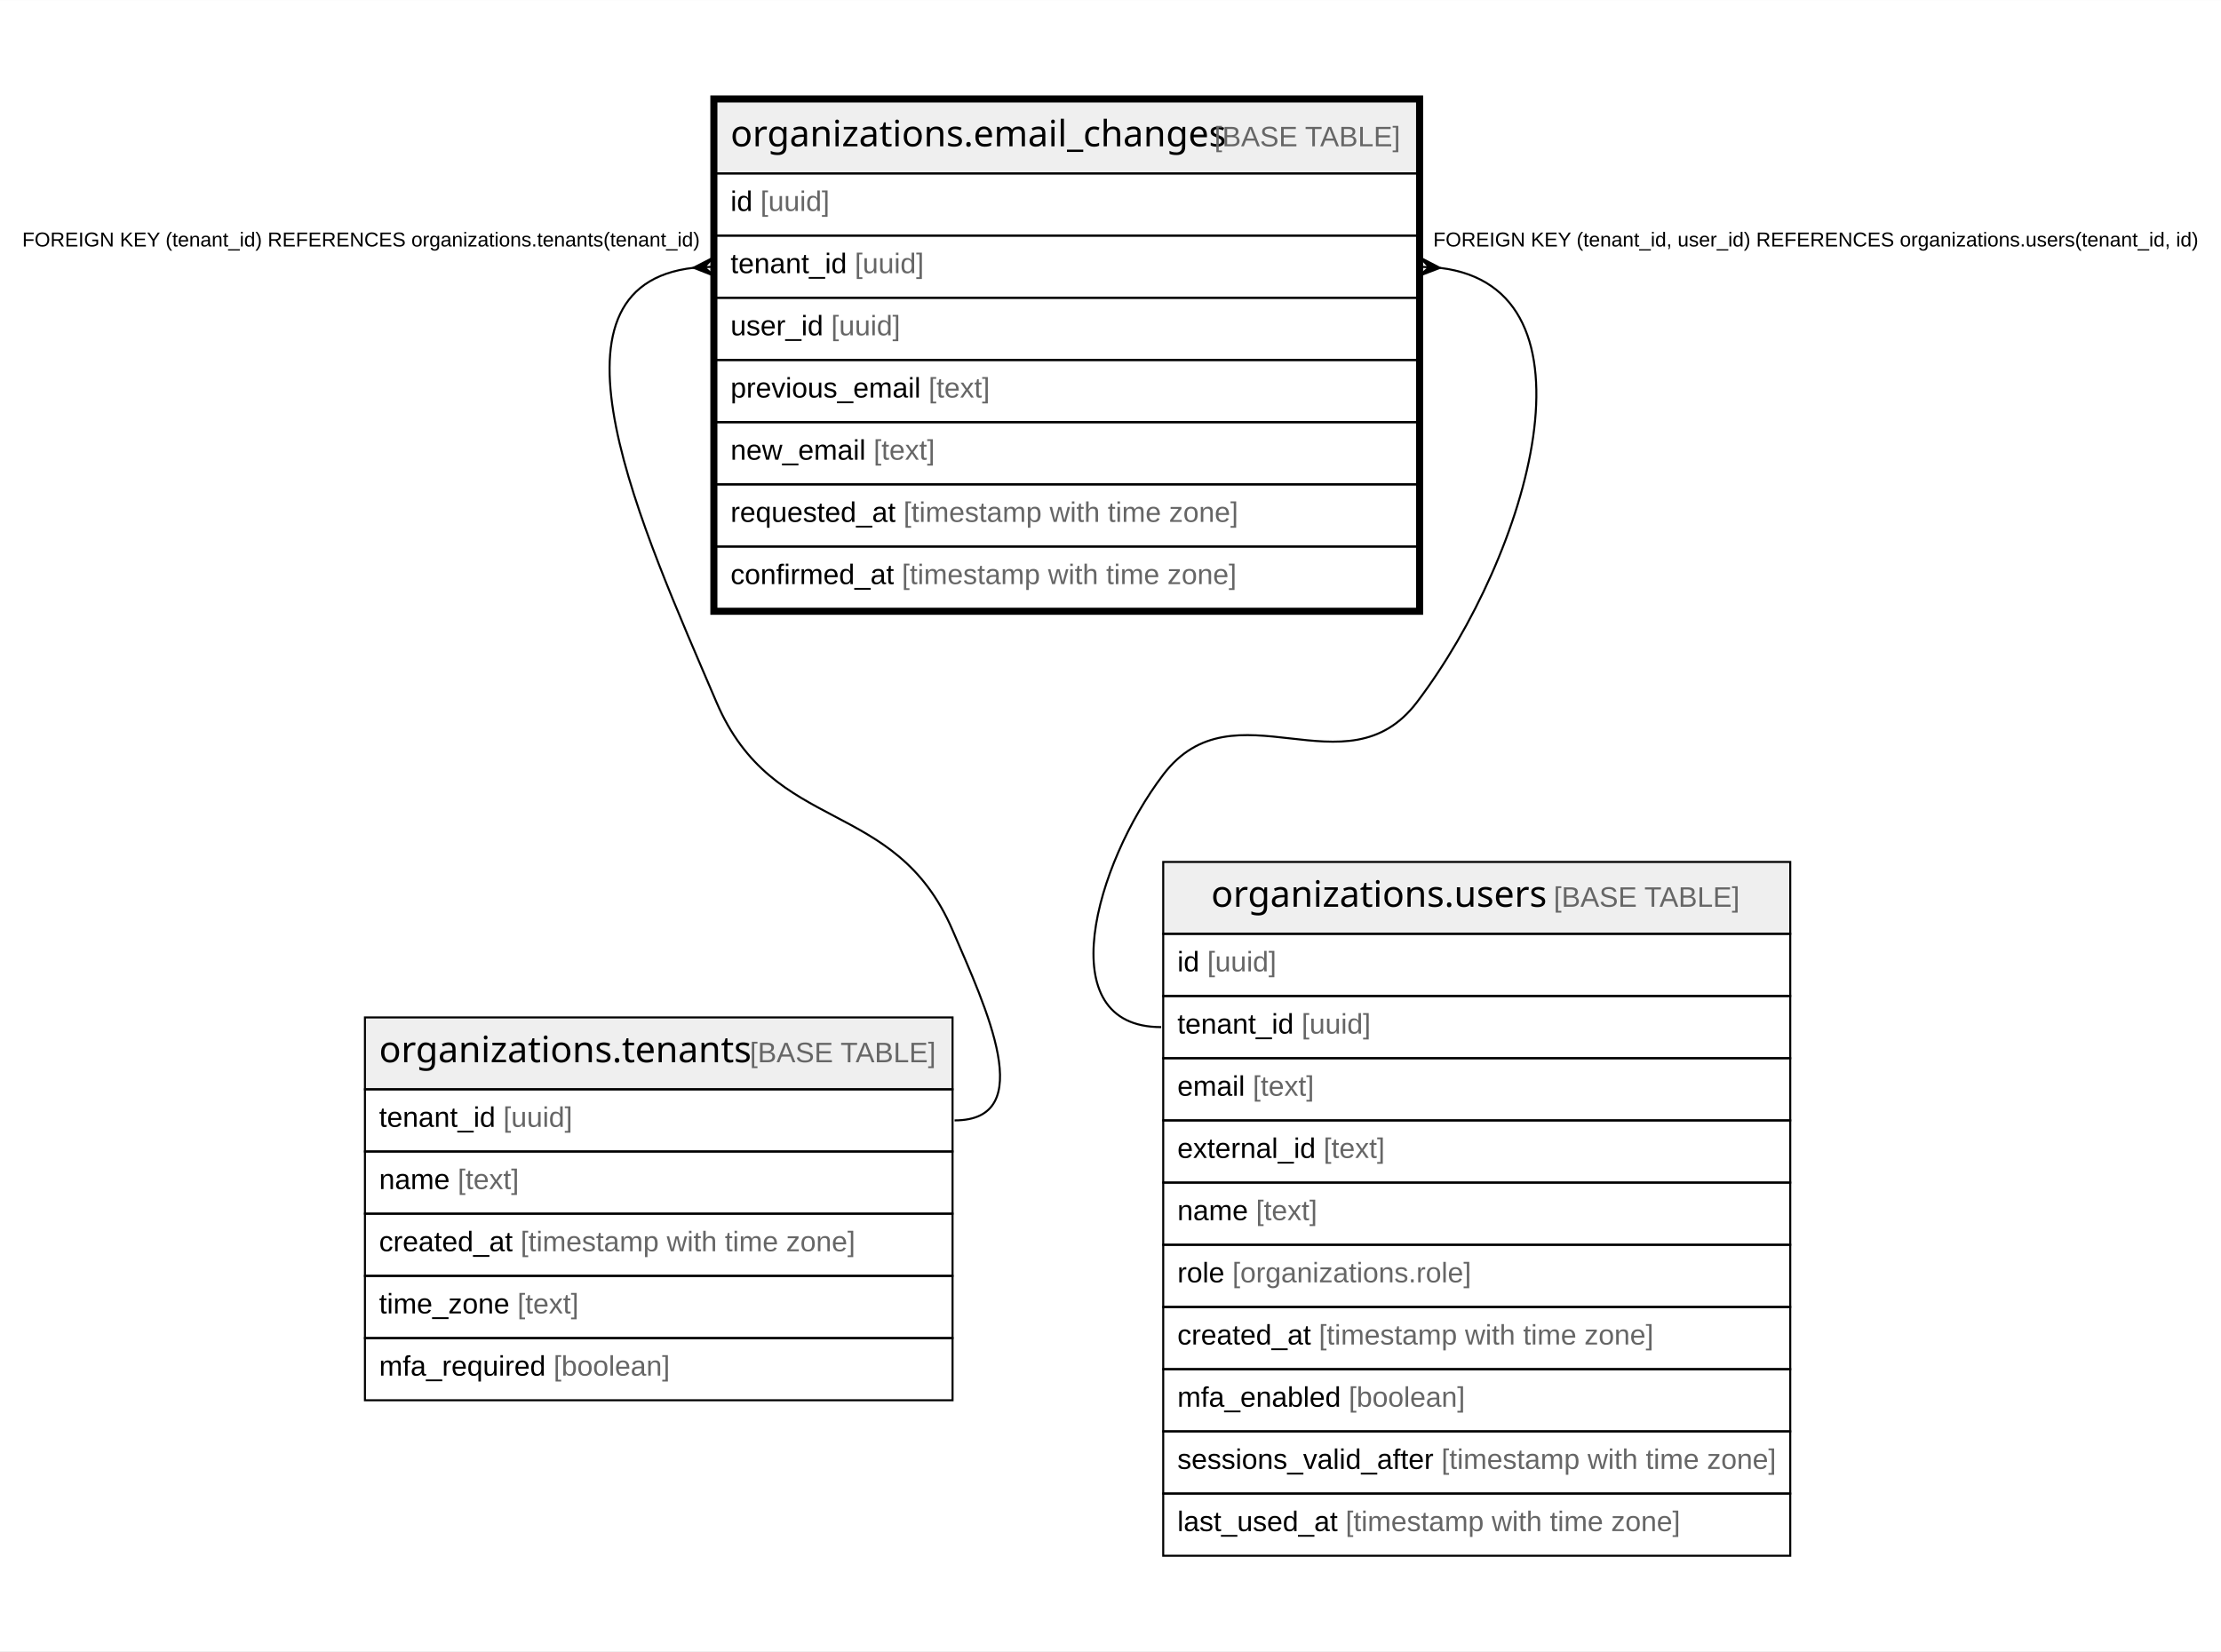
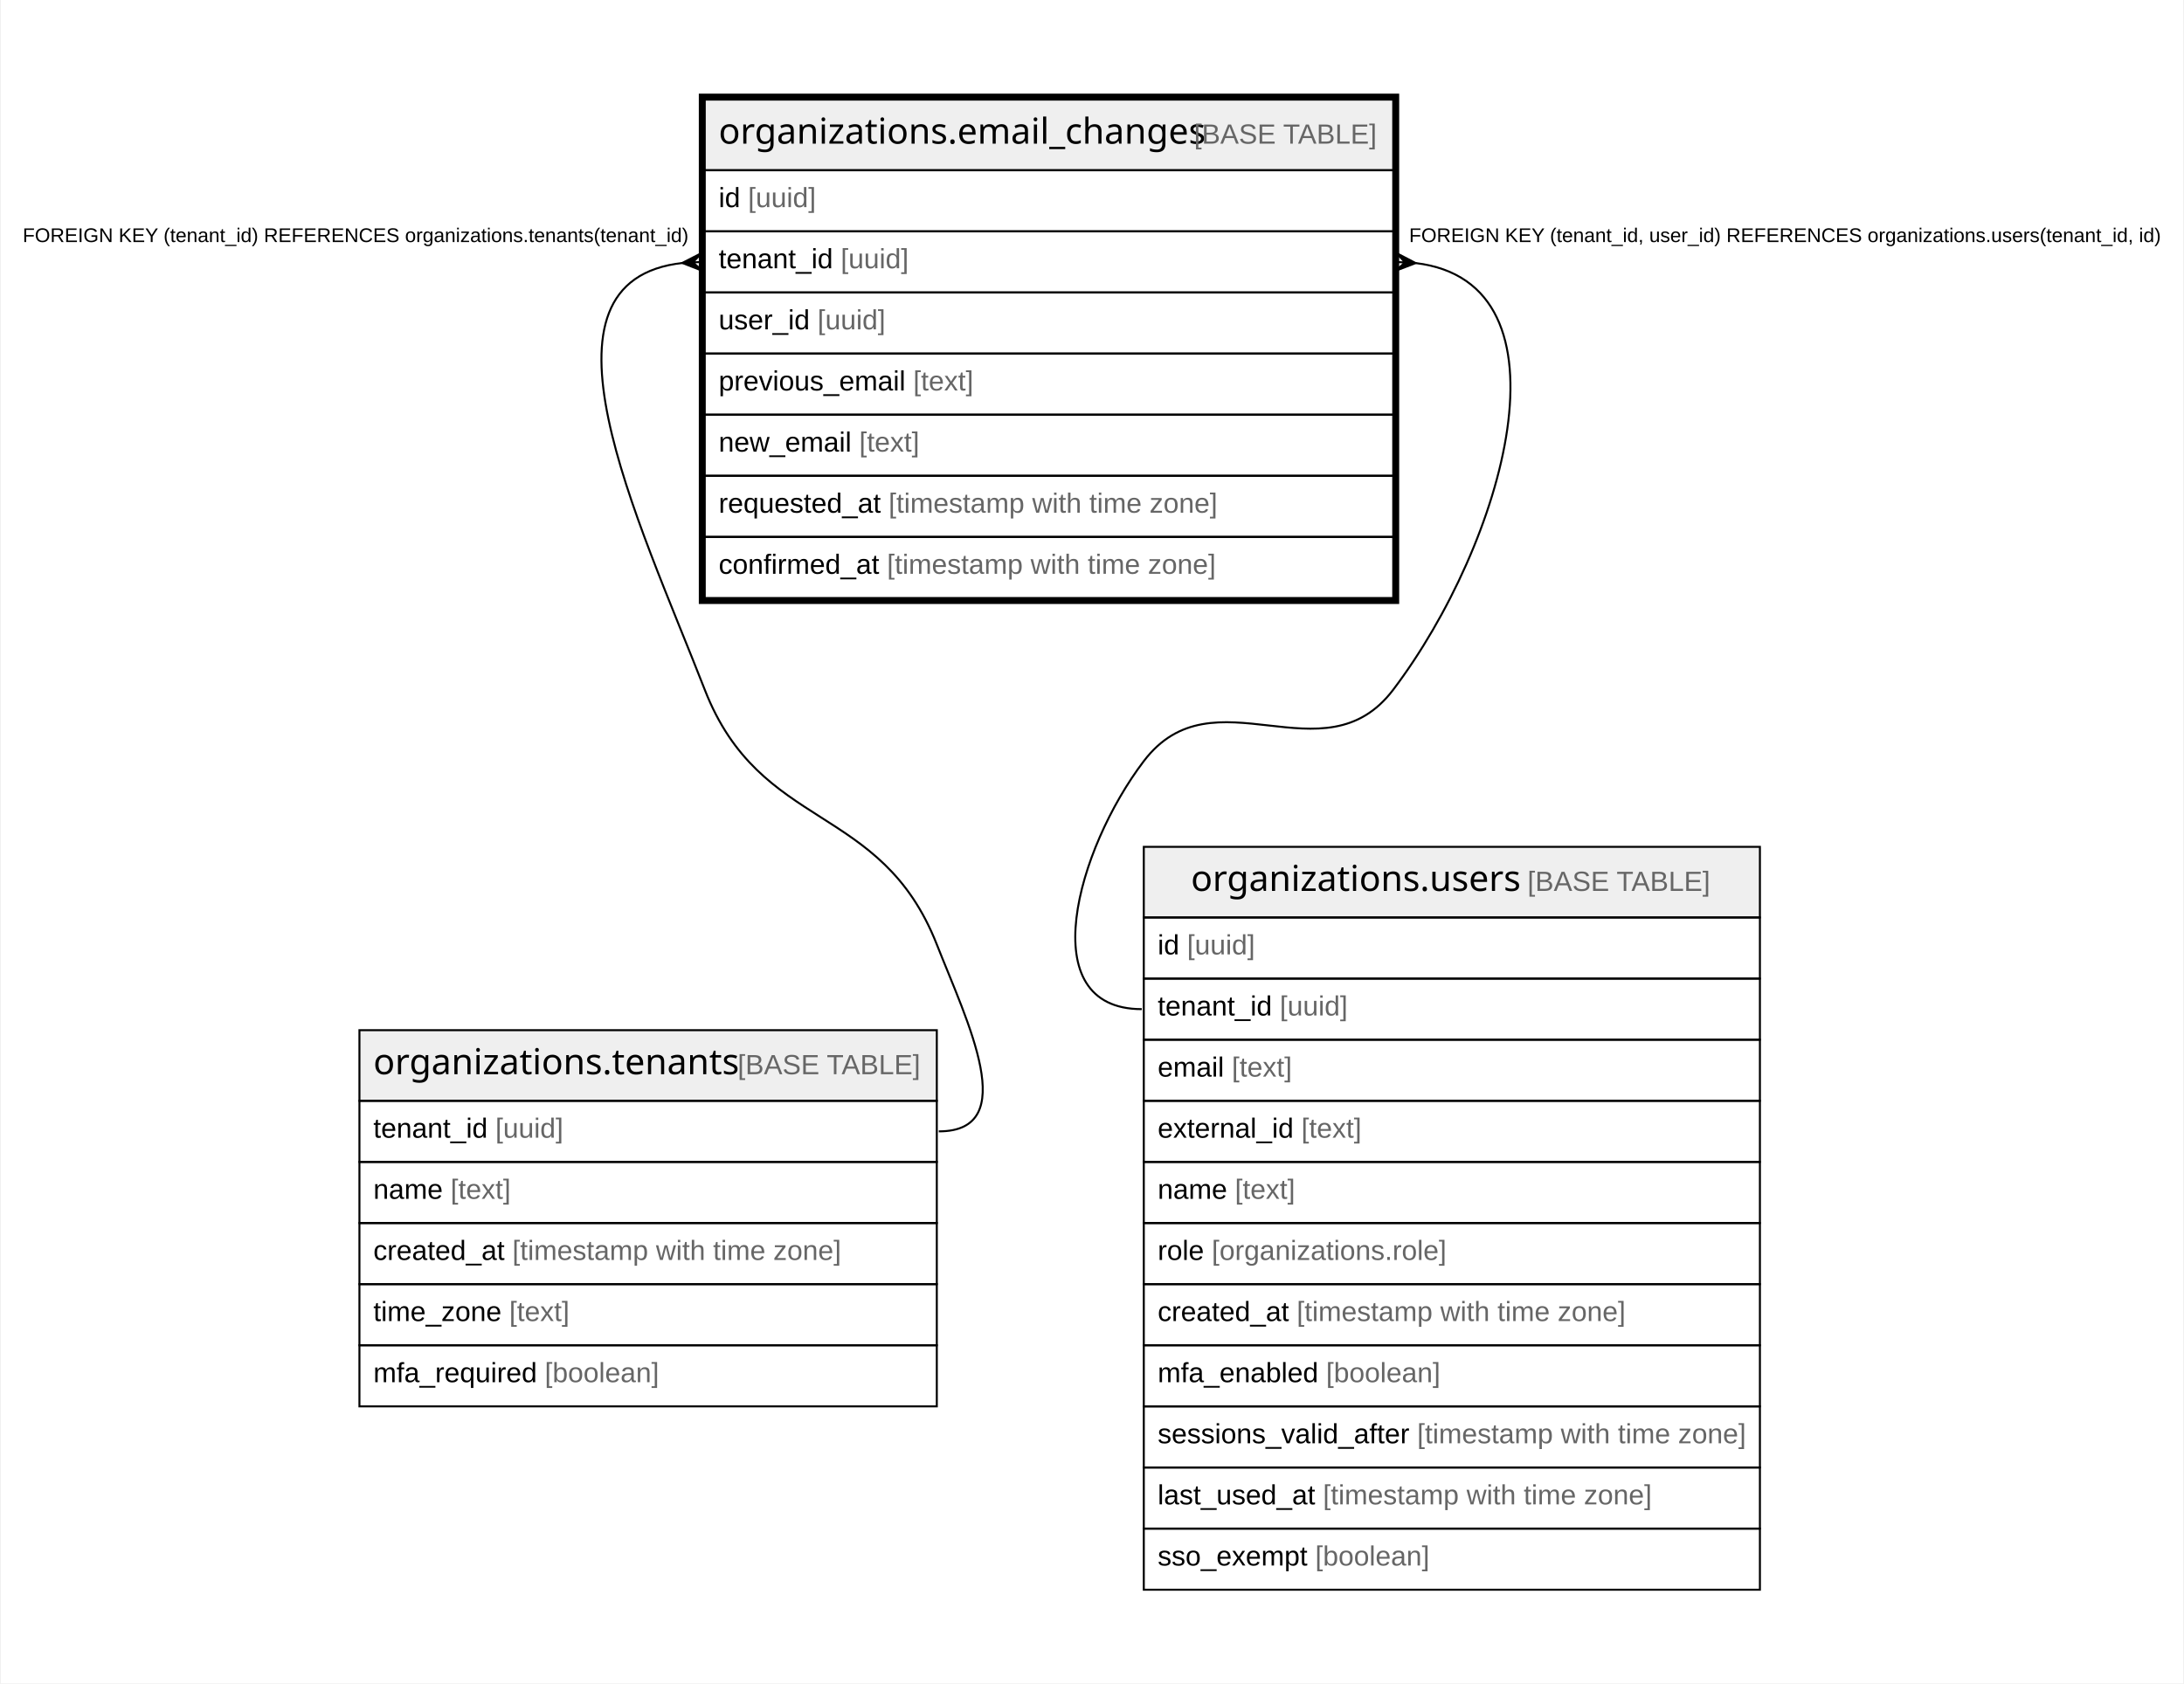
- <svg xmlns="http://www.w3.org/2000/svg" width="1100pt" height="818pt" viewBox="0.00 0.00 1099.66 817.60">
-   <g id="graph0" class="graph" transform="scale(1 1) rotate(0) translate(4 813.6)">
-     <polygon fill="white" stroke="none" points="-4,4 -4,-813.6 1095.66,-813.6 1095.66,4 -4,4" />
+ <svg xmlns="http://www.w3.org/2000/svg" width="1100pt" height="848pt" viewBox="0.00 0.00 1099.66 848.40">
+   <g id="graph0" class="graph" transform="scale(1 1) rotate(0) translate(4 844.4)">
+     <polygon fill="white" stroke="none" points="-4,4 -4,-844.4 1095.66,-844.4 1095.66,4 -4,4" />
    <g id="node1" class="node">
-       <polygon fill="#efefef" stroke="none" points="350.7,-727.8 350.7,-763.4 697.62,-763.4 697.62,-727.8 350.7,-727.8" />
-       <polygon fill="none" stroke="black" points="350.7,-727.8 350.7,-763.4 697.62,-763.4 697.62,-727.8 350.7,-727.8" />
-       <text text-anchor="start" x="357.7" y="-741.2" font-family="Arial Bold" font-size="18.00">organizations.email_changes</text>
-       <text text-anchor="start" x="566.13" y="-741.2" font-family="Arial" font-size="14.00">    </text>
-       <text text-anchor="start" x="597.24" y="-741.2" font-family="Arial" font-size="14.00" fill="#666666">[BASE TABLE]</text>
+       <polygon fill="#efefef" stroke="none" points="350.7,-758.6 350.7,-794.2 697.62,-794.2 697.62,-758.6 350.7,-758.6" />
+       <polygon fill="none" stroke="black" points="350.7,-758.6 350.7,-794.2 697.62,-794.2 697.62,-758.6 350.7,-758.6" />
+       <text text-anchor="start" x="357.7" y="-772" font-family="Arial Bold" font-size="18.00">organizations.email_changes</text>
+       <text text-anchor="start" x="566.13" y="-772" font-family="Arial" font-size="14.00">    </text>
+       <text text-anchor="start" x="597.24" y="-772" font-family="Arial" font-size="14.00" fill="#666666">[BASE TABLE]</text>
+       <polygon fill="none" stroke="black" points="350.7,-727.8 350.7,-758.6 697.62,-758.6 697.62,-727.8 350.7,-727.8" />
+       <text text-anchor="start" x="357.7" y="-740" font-family="Arial" font-size="14.00">id </text>
+       <text text-anchor="start" x="372.49" y="-740" font-family="Arial" font-size="14.00" fill="#666666">[uuid]</text>
      <polygon fill="none" stroke="black" points="350.7,-697 350.7,-727.8 697.62,-727.8 697.62,-697 350.7,-697" />
-       <text text-anchor="start" x="357.7" y="-709.2" font-family="Arial" font-size="14.00">id </text>
-       <text text-anchor="start" x="372.49" y="-709.2" font-family="Arial" font-size="14.00" fill="#666666">[uuid]</text>
+       <text text-anchor="start" x="357.7" y="-709.2" font-family="Arial" font-size="14.00">tenant_id </text>
+       <text text-anchor="start" x="419.2" y="-709.2" font-family="Arial" font-size="14.00" fill="#666666">[uuid]</text>
      <polygon fill="none" stroke="black" points="350.7,-666.2 350.7,-697 697.62,-697 697.62,-666.2 350.7,-666.2" />
-       <text text-anchor="start" x="357.7" y="-678.4" font-family="Arial" font-size="14.00">tenant_id </text>
-       <text text-anchor="start" x="419.2" y="-678.4" font-family="Arial" font-size="14.00" fill="#666666">[uuid]</text>
+       <text text-anchor="start" x="357.7" y="-678.4" font-family="Arial" font-size="14.00">user_id </text>
+       <text text-anchor="start" x="407.51" y="-678.4" font-family="Arial" font-size="14.00" fill="#666666">[uuid]</text>
      <polygon fill="none" stroke="black" points="350.7,-635.4 350.7,-666.2 697.62,-666.2 697.62,-635.4 350.7,-635.4" />
-       <text text-anchor="start" x="357.7" y="-647.6" font-family="Arial" font-size="14.00">user_id </text>
-       <text text-anchor="start" x="407.51" y="-647.6" font-family="Arial" font-size="14.00" fill="#666666">[uuid]</text>
+       <text text-anchor="start" x="357.7" y="-647.6" font-family="Arial" font-size="14.00">previous_email </text>
+       <text text-anchor="start" x="455.75" y="-647.6" font-family="Arial" font-size="14.00" fill="#666666">[text]</text>
      <polygon fill="none" stroke="black" points="350.7,-604.6 350.7,-635.4 697.62,-635.4 697.62,-604.6 350.7,-604.6" />
-       <text text-anchor="start" x="357.7" y="-616.8" font-family="Arial" font-size="14.00">previous_email </text>
-       <text text-anchor="start" x="455.75" y="-616.8" font-family="Arial" font-size="14.00" fill="#666666">[text]</text>
+       <text text-anchor="start" x="357.7" y="-616.8" font-family="Arial" font-size="14.00">new_email </text>
+       <text text-anchor="start" x="428.52" y="-616.8" font-family="Arial" font-size="14.00" fill="#666666">[text]</text>
      <polygon fill="none" stroke="black" points="350.7,-573.8 350.7,-604.6 697.62,-604.6 697.62,-573.8 350.7,-573.8" />
-       <text text-anchor="start" x="357.7" y="-586" font-family="Arial" font-size="14.00">new_email </text>
-       <text text-anchor="start" x="428.52" y="-586" font-family="Arial" font-size="14.00" fill="#666666">[text]</text>
+       <text text-anchor="start" x="357.7" y="-586" font-family="Arial" font-size="14.00">requested_at </text>
+       <text text-anchor="start" x="443.32" y="-586" font-family="Arial" font-size="14.00" fill="#666666">[timestamp with time zone]</text>
      <polygon fill="none" stroke="black" points="350.7,-543 350.7,-573.8 697.62,-573.8 697.62,-543 350.7,-543" />
-       <text text-anchor="start" x="357.7" y="-555.2" font-family="Arial" font-size="14.00">requested_at </text>
-       <text text-anchor="start" x="443.32" y="-555.2" font-family="Arial" font-size="14.00" fill="#666666">[timestamp with time zone]</text>
-       <polygon fill="none" stroke="black" points="350.7,-512.2 350.7,-543 697.62,-543 697.62,-512.2 350.7,-512.2" />
-       <text text-anchor="start" x="357.7" y="-524.4" font-family="Arial" font-size="14.00">confirmed_at </text>
-       <text text-anchor="start" x="442.52" y="-524.4" font-family="Arial" font-size="14.00" fill="#666666">[timestamp with time zone]</text>
-       <polygon fill="none" stroke="black" stroke-width="3" points="349.2,-510.7 349.2,-764.9 699.12,-764.9 699.12,-510.7 349.2,-510.7" />
+       <text text-anchor="start" x="357.7" y="-555.2" font-family="Arial" font-size="14.00">confirmed_at </text>
+       <text text-anchor="start" x="442.52" y="-555.2" font-family="Arial" font-size="14.00" fill="#666666">[timestamp with time zone]</text>
+       <polygon fill="none" stroke="black" stroke-width="3" points="349.2,-541.5 349.2,-795.7 699.12,-795.7 699.12,-541.5 349.2,-541.5" />
    </g>
    <g id="node2" class="node">
-       <polygon fill="#efefef" stroke="none" points="176.69,-274.2 176.69,-309.8 467.63,-309.8 467.63,-274.2 176.69,-274.2" />
-       <polygon fill="none" stroke="black" points="176.69,-274.2 176.69,-309.8 467.63,-309.8 467.63,-274.2 176.69,-274.2" />
-       <text text-anchor="start" x="183.69" y="-287.6" font-family="Arial Bold" font-size="18.00">organizations.tenants</text>
-       <text text-anchor="start" x="336.14" y="-287.6" font-family="Arial" font-size="14.00">    </text>
-       <text text-anchor="start" x="367.26" y="-287.6" font-family="Arial" font-size="14.00" fill="#666666">[BASE TABLE]</text>
-       <polygon fill="none" stroke="black" points="176.69,-243.4 176.69,-274.2 467.63,-274.2 467.63,-243.4 176.69,-243.4" />
-       <text text-anchor="start" x="183.69" y="-255.6" font-family="Arial" font-size="14.00">tenant_id </text>
-       <text text-anchor="start" x="245.18" y="-255.6" font-family="Arial" font-size="14.00" fill="#666666">[uuid]</text>
-       <polygon fill="none" stroke="black" points="176.69,-212.6 176.69,-243.4 467.63,-243.4 467.63,-212.6 176.69,-212.6" />
-       <text text-anchor="start" x="183.69" y="-224.8" font-family="Arial" font-size="14.00">name </text>
-       <text text-anchor="start" x="222.6" y="-224.8" font-family="Arial" font-size="14.00" fill="#666666">[text]</text>
-       <polygon fill="none" stroke="black" points="176.69,-181.8 176.69,-212.6 467.63,-212.6 467.63,-181.8 176.69,-181.8" />
-       <text text-anchor="start" x="183.69" y="-194" font-family="Arial" font-size="14.00">created_at </text>
-       <text text-anchor="start" x="253.74" y="-194" font-family="Arial" font-size="14.00" fill="#666666">[timestamp with time zone]</text>
-       <polygon fill="none" stroke="black" points="176.69,-151 176.69,-181.8 467.63,-181.8 467.63,-151 176.69,-151" />
-       <text text-anchor="start" x="183.69" y="-163.2" font-family="Arial" font-size="14.00">time_zone </text>
-       <text text-anchor="start" x="252.17" y="-163.2" font-family="Arial" font-size="14.00" fill="#666666">[text]</text>
-       <polygon fill="none" stroke="black" points="176.69,-120.2 176.69,-151 467.63,-151 467.63,-120.2 176.69,-120.2" />
-       <text text-anchor="start" x="183.69" y="-132.4" font-family="Arial" font-size="14.00">mfa_required </text>
-       <text text-anchor="start" x="270.07" y="-132.4" font-family="Arial" font-size="14.00" fill="#666666">[boolean]</text>
+       <polygon fill="#efefef" stroke="none" points="176.69,-289.6 176.69,-325.2 467.63,-325.2 467.63,-289.6 176.69,-289.6" />
+       <polygon fill="none" stroke="black" points="176.69,-289.6 176.69,-325.2 467.63,-325.2 467.63,-289.6 176.69,-289.6" />
+       <text text-anchor="start" x="183.69" y="-303" font-family="Arial Bold" font-size="18.00">organizations.tenants</text>
+       <text text-anchor="start" x="336.14" y="-303" font-family="Arial" font-size="14.00">    </text>
+       <text text-anchor="start" x="367.26" y="-303" font-family="Arial" font-size="14.00" fill="#666666">[BASE TABLE]</text>
+       <polygon fill="none" stroke="black" points="176.69,-258.8 176.69,-289.6 467.63,-289.6 467.63,-258.8 176.69,-258.8" />
+       <text text-anchor="start" x="183.69" y="-271" font-family="Arial" font-size="14.00">tenant_id </text>
+       <text text-anchor="start" x="245.18" y="-271" font-family="Arial" font-size="14.00" fill="#666666">[uuid]</text>
+       <polygon fill="none" stroke="black" points="176.69,-228 176.69,-258.8 467.63,-258.8 467.63,-228 176.69,-228" />
+       <text text-anchor="start" x="183.69" y="-240.2" font-family="Arial" font-size="14.00">name </text>
+       <text text-anchor="start" x="222.6" y="-240.2" font-family="Arial" font-size="14.00" fill="#666666">[text]</text>
+       <polygon fill="none" stroke="black" points="176.69,-197.2 176.69,-228 467.63,-228 467.63,-197.2 176.69,-197.2" />
+       <text text-anchor="start" x="183.69" y="-209.4" font-family="Arial" font-size="14.00">created_at </text>
+       <text text-anchor="start" x="253.74" y="-209.4" font-family="Arial" font-size="14.00" fill="#666666">[timestamp with time zone]</text>
+       <polygon fill="none" stroke="black" points="176.69,-166.4 176.69,-197.2 467.63,-197.2 467.63,-166.4 176.69,-166.4" />
+       <text text-anchor="start" x="183.69" y="-178.6" font-family="Arial" font-size="14.00">time_zone </text>
+       <text text-anchor="start" x="252.17" y="-178.6" font-family="Arial" font-size="14.00" fill="#666666">[text]</text>
+       <polygon fill="none" stroke="black" points="176.69,-135.6 176.69,-166.4 467.63,-166.4 467.63,-135.6 176.69,-135.6" />
+       <text text-anchor="start" x="183.69" y="-147.8" font-family="Arial" font-size="14.00">mfa_required </text>
+       <text text-anchor="start" x="270.07" y="-147.8" font-family="Arial" font-size="14.00" fill="#666666">[boolean]</text>
    </g>
    <g id="edge1" class="edge">
-       <path fill="none" stroke="black" d="M339.67,-681.08C258.24,-672.19 314.47,-550.86 350.7,-466 379.08,-399.54 439.05,-419.38 467.63,-353 484.19,-314.54 510.5,-258.8 468.63,-258.8" />
-       <polygon fill="black" stroke="black" points="339.38,-681.07 349.14,-686.08 344.71,-681.34 349.04,-681.57 349.04,-681.57 349.04,-681.57 344.71,-681.34 349.6,-677.09 339.38,-681.07" />
-       <text text-anchor="start" x="7" y="-691.6" font-family="Arial" font-size="10.00">FOREIGN KEY (tenant_id) REFERENCES organizations.tenants(tenant_id)</text>
+       <path fill="none" stroke="black" d="M339.68,-711.89C258.45,-703.08 317.2,-582.77 350.7,-496.8 378.73,-424.89 439.39,-440.23 467.63,-368.4 482.95,-329.44 510.5,-274.2 468.63,-274.2" />
+       <polygon fill="black" stroke="black" points="339.38,-711.87 349.14,-716.88 344.71,-712.14 349.04,-712.37 349.04,-712.37 349.04,-712.37 344.71,-712.14 349.6,-707.89 339.38,-711.87" />
+       <text text-anchor="start" x="7" y="-722.4" font-family="Arial" font-size="10.00">FOREIGN KEY (tenant_id) REFERENCES organizations.tenants(tenant_id)</text>
    </g>
    <g id="node3" class="node">
-       <polygon fill="#efefef" stroke="none" points="571.93,-351.2 571.93,-386.8 882.39,-386.8 882.39,-351.2 571.93,-351.2" />
-       <polygon fill="none" stroke="black" points="571.93,-351.2 571.93,-386.8 882.39,-386.8 882.39,-351.2 571.93,-351.2" />
-       <text text-anchor="start" x="595.68" y="-364.6" font-family="Arial Bold" font-size="18.00">organizations.users</text>
-       <text text-anchor="start" x="734.15" y="-364.6" font-family="Arial" font-size="14.00">    </text>
-       <text text-anchor="start" x="765.26" y="-364.6" font-family="Arial" font-size="14.00" fill="#666666">[BASE TABLE]</text>
+       <polygon fill="#efefef" stroke="none" points="571.93,-382 571.93,-417.6 882.39,-417.6 882.39,-382 571.93,-382" />
+       <polygon fill="none" stroke="black" points="571.93,-382 571.93,-417.6 882.39,-417.6 882.39,-382 571.93,-382" />
+       <text text-anchor="start" x="595.68" y="-395.4" font-family="Arial Bold" font-size="18.00">organizations.users</text>
+       <text text-anchor="start" x="734.15" y="-395.4" font-family="Arial" font-size="14.00">    </text>
+       <text text-anchor="start" x="765.26" y="-395.4" font-family="Arial" font-size="14.00" fill="#666666">[BASE TABLE]</text>
+       <polygon fill="none" stroke="black" points="571.93,-351.2 571.93,-382 882.39,-382 882.39,-351.2 571.93,-351.2" />
+       <text text-anchor="start" x="578.93" y="-363.4" font-family="Arial" font-size="14.00">id </text>
+       <text text-anchor="start" x="593.72" y="-363.4" font-family="Arial" font-size="14.00" fill="#666666">[uuid]</text>
      <polygon fill="none" stroke="black" points="571.93,-320.4 571.93,-351.2 882.39,-351.2 882.39,-320.4 571.93,-320.4" />
-       <text text-anchor="start" x="578.93" y="-332.6" font-family="Arial" font-size="14.00">id </text>
-       <text text-anchor="start" x="593.72" y="-332.6" font-family="Arial" font-size="14.00" fill="#666666">[uuid]</text>
+       <text text-anchor="start" x="578.93" y="-332.6" font-family="Arial" font-size="14.00">tenant_id </text>
+       <text text-anchor="start" x="640.43" y="-332.6" font-family="Arial" font-size="14.00" fill="#666666">[uuid]</text>
      <polygon fill="none" stroke="black" points="571.93,-289.6 571.93,-320.4 882.39,-320.4 882.39,-289.6 571.93,-289.6" />
-       <text text-anchor="start" x="578.93" y="-301.8" font-family="Arial" font-size="14.00">tenant_id </text>
-       <text text-anchor="start" x="640.43" y="-301.8" font-family="Arial" font-size="14.00" fill="#666666">[uuid]</text>
+       <text text-anchor="start" x="578.93" y="-301.8" font-family="Arial" font-size="14.00">email </text>
+       <text text-anchor="start" x="616.27" y="-301.8" font-family="Arial" font-size="14.00" fill="#666666">[text]</text>
      <polygon fill="none" stroke="black" points="571.93,-258.8 571.93,-289.6 882.39,-289.6 882.39,-258.8 571.93,-258.8" />
-       <text text-anchor="start" x="578.93" y="-271" font-family="Arial" font-size="14.00">email </text>
-       <text text-anchor="start" x="616.27" y="-271" font-family="Arial" font-size="14.00" fill="#666666">[text]</text>
+       <text text-anchor="start" x="578.93" y="-271" font-family="Arial" font-size="14.00">external_id </text>
+       <text text-anchor="start" x="651.31" y="-271" font-family="Arial" font-size="14.00" fill="#666666">[text]</text>
      <polygon fill="none" stroke="black" points="571.93,-228 571.93,-258.8 882.39,-258.8 882.39,-228 571.93,-228" />
-       <text text-anchor="start" x="578.93" y="-240.2" font-family="Arial" font-size="14.00">external_id </text>
-       <text text-anchor="start" x="651.31" y="-240.2" font-family="Arial" font-size="14.00" fill="#666666">[text]</text>
+       <text text-anchor="start" x="578.93" y="-240.2" font-family="Arial" font-size="14.00">name </text>
+       <text text-anchor="start" x="617.84" y="-240.2" font-family="Arial" font-size="14.00" fill="#666666">[text]</text>
      <polygon fill="none" stroke="black" points="571.93,-197.2 571.93,-228 882.39,-228 882.39,-197.2 571.93,-197.2" />
-       <text text-anchor="start" x="578.93" y="-209.4" font-family="Arial" font-size="14.00">name </text>
-       <text text-anchor="start" x="617.84" y="-209.4" font-family="Arial" font-size="14.00" fill="#666666">[text]</text>
+       <text text-anchor="start" x="578.93" y="-209.4" font-family="Arial" font-size="14.00">role </text>
+       <text text-anchor="start" x="606.16" y="-209.4" font-family="Arial" font-size="14.00" fill="#666666">[organizations.role]</text>
      <polygon fill="none" stroke="black" points="571.93,-166.4 571.93,-197.2 882.39,-197.2 882.39,-166.4 571.93,-166.4" />
-       <text text-anchor="start" x="578.93" y="-178.6" font-family="Arial" font-size="14.00">role </text>
-       <text text-anchor="start" x="606.16" y="-178.6" font-family="Arial" font-size="14.00" fill="#666666">[organizations.role]</text>
+       <text text-anchor="start" x="578.93" y="-178.6" font-family="Arial" font-size="14.00">created_at </text>
+       <text text-anchor="start" x="648.98" y="-178.6" font-family="Arial" font-size="14.00" fill="#666666">[timestamp with time zone]</text>
      <polygon fill="none" stroke="black" points="571.93,-135.6 571.93,-166.4 882.39,-166.4 882.39,-135.6 571.93,-135.6" />
-       <text text-anchor="start" x="578.93" y="-147.8" font-family="Arial" font-size="14.00">created_at </text>
-       <text text-anchor="start" x="648.98" y="-147.8" font-family="Arial" font-size="14.00" fill="#666666">[timestamp with time zone]</text>
+       <text text-anchor="start" x="578.93" y="-147.8" font-family="Arial" font-size="14.00">mfa_enabled </text>
+       <text text-anchor="start" x="663.77" y="-147.8" font-family="Arial" font-size="14.00" fill="#666666">[boolean]</text>
      <polygon fill="none" stroke="black" points="571.93,-104.8 571.93,-135.6 882.39,-135.6 882.39,-104.8 571.93,-104.8" />
-       <text text-anchor="start" x="578.93" y="-117" font-family="Arial" font-size="14.00">mfa_enabled </text>
-       <text text-anchor="start" x="663.77" y="-117" font-family="Arial" font-size="14.00" fill="#666666">[boolean]</text>
+       <text text-anchor="start" x="578.93" y="-117" font-family="Arial" font-size="14.00">sessions_valid_after </text>
+       <text text-anchor="start" x="709.67" y="-117" font-family="Arial" font-size="14.00" fill="#666666">[timestamp with time zone]</text>
      <polygon fill="none" stroke="black" points="571.93,-74 571.93,-104.8 882.39,-104.8 882.39,-74 571.93,-74" />
-       <text text-anchor="start" x="578.93" y="-86.2" font-family="Arial" font-size="14.00">sessions_valid_after </text>
-       <text text-anchor="start" x="709.67" y="-86.2" font-family="Arial" font-size="14.00" fill="#666666">[timestamp with time zone]</text>
+       <text text-anchor="start" x="578.93" y="-86.2" font-family="Arial" font-size="14.00">last_used_at </text>
+       <text text-anchor="start" x="662.21" y="-86.2" font-family="Arial" font-size="14.00" fill="#666666">[timestamp with time zone]</text>
      <polygon fill="none" stroke="black" points="571.93,-43.2 571.93,-74 882.39,-74 882.39,-43.2 571.93,-43.2" />
-       <text text-anchor="start" x="578.93" y="-55.4" font-family="Arial" font-size="14.00">last_used_at </text>
-       <text text-anchor="start" x="662.21" y="-55.4" font-family="Arial" font-size="14.00" fill="#666666">[timestamp with time zone]</text>
+       <text text-anchor="start" x="578.93" y="-55.4" font-family="Arial" font-size="14.00">sso_exempt </text>
+       <text text-anchor="start" x="658.3" y="-55.4" font-family="Arial" font-size="14.00" fill="#666666">[boolean]</text>
    </g>
    <g id="edge2" class="edge">
-       <path fill="none" stroke="black" d="M708.98,-681.01C791.44,-671.09 753.27,-539.48 697.62,-466 662.53,-419.68 607.09,-476.26 571.93,-430 538.31,-385.77 515.37,-305 570.93,-305" />
-       <polygon fill="black" stroke="black" points="708.93,-681.01 698.69,-677.09 703.61,-681.31 699.28,-681.56 699.28,-681.56 699.28,-681.56 703.61,-681.31 699.21,-686.07 708.93,-681.01" />
-       <text text-anchor="start" x="705.62" y="-691.6" font-family="Arial" font-size="10.00">FOREIGN KEY (tenant_id, user_id) REFERENCES organizations.users(tenant_id, id)</text>
+       <path fill="none" stroke="black" d="M708.98,-711.81C791.44,-701.89 753.27,-570.28 697.62,-496.8 662.53,-450.48 607.09,-507.06 571.93,-460.8 538.31,-416.57 515.37,-335.8 570.93,-335.8" />
+       <polygon fill="black" stroke="black" points="708.93,-711.81 698.69,-707.89 703.61,-712.11 699.28,-712.36 699.28,-712.36 699.28,-712.36 703.61,-712.11 699.21,-716.87 708.93,-711.81" />
+       <text text-anchor="start" x="705.62" y="-722.4" font-family="Arial" font-size="10.00">FOREIGN KEY (tenant_id, user_id) REFERENCES organizations.users(tenant_id, id)</text>
    </g>
  </g>
</svg>
